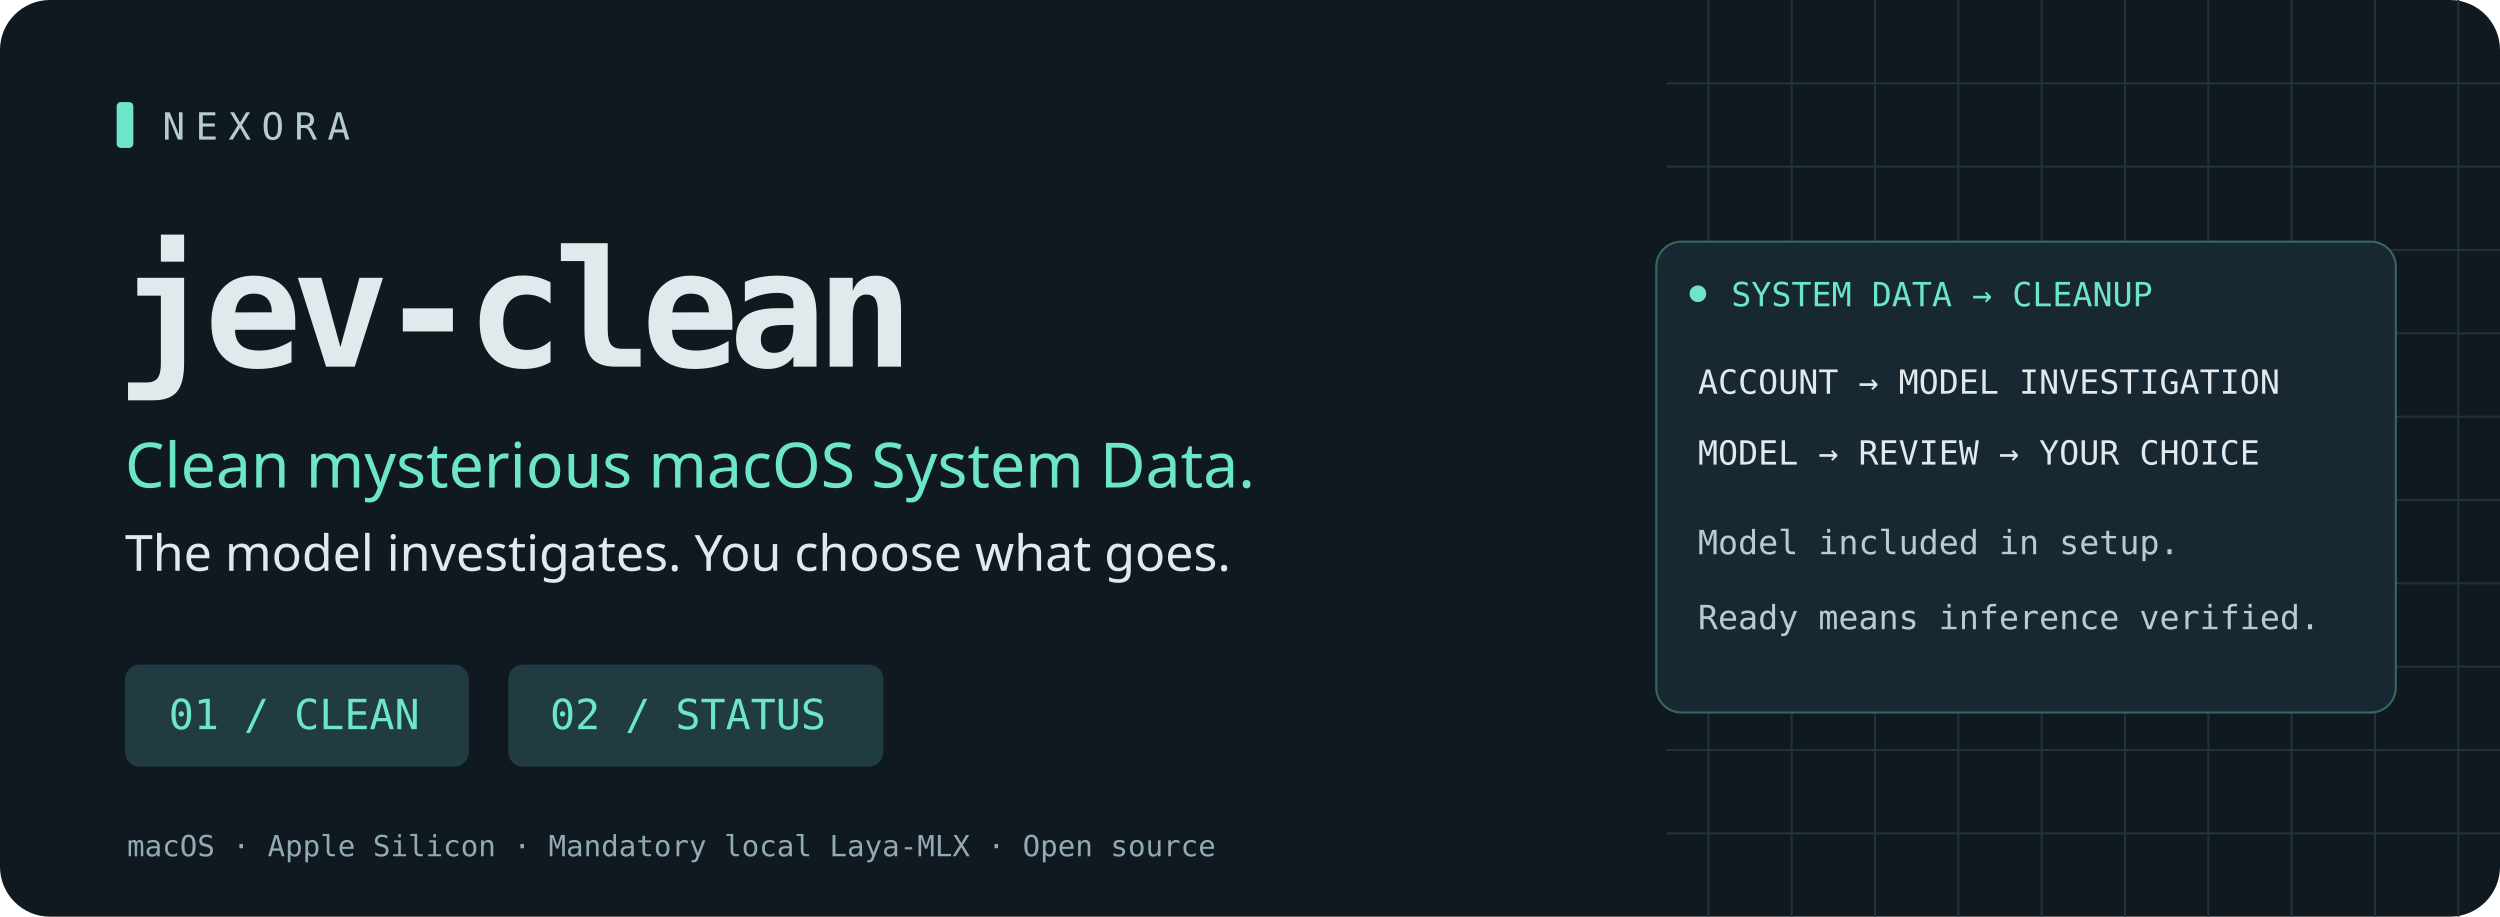
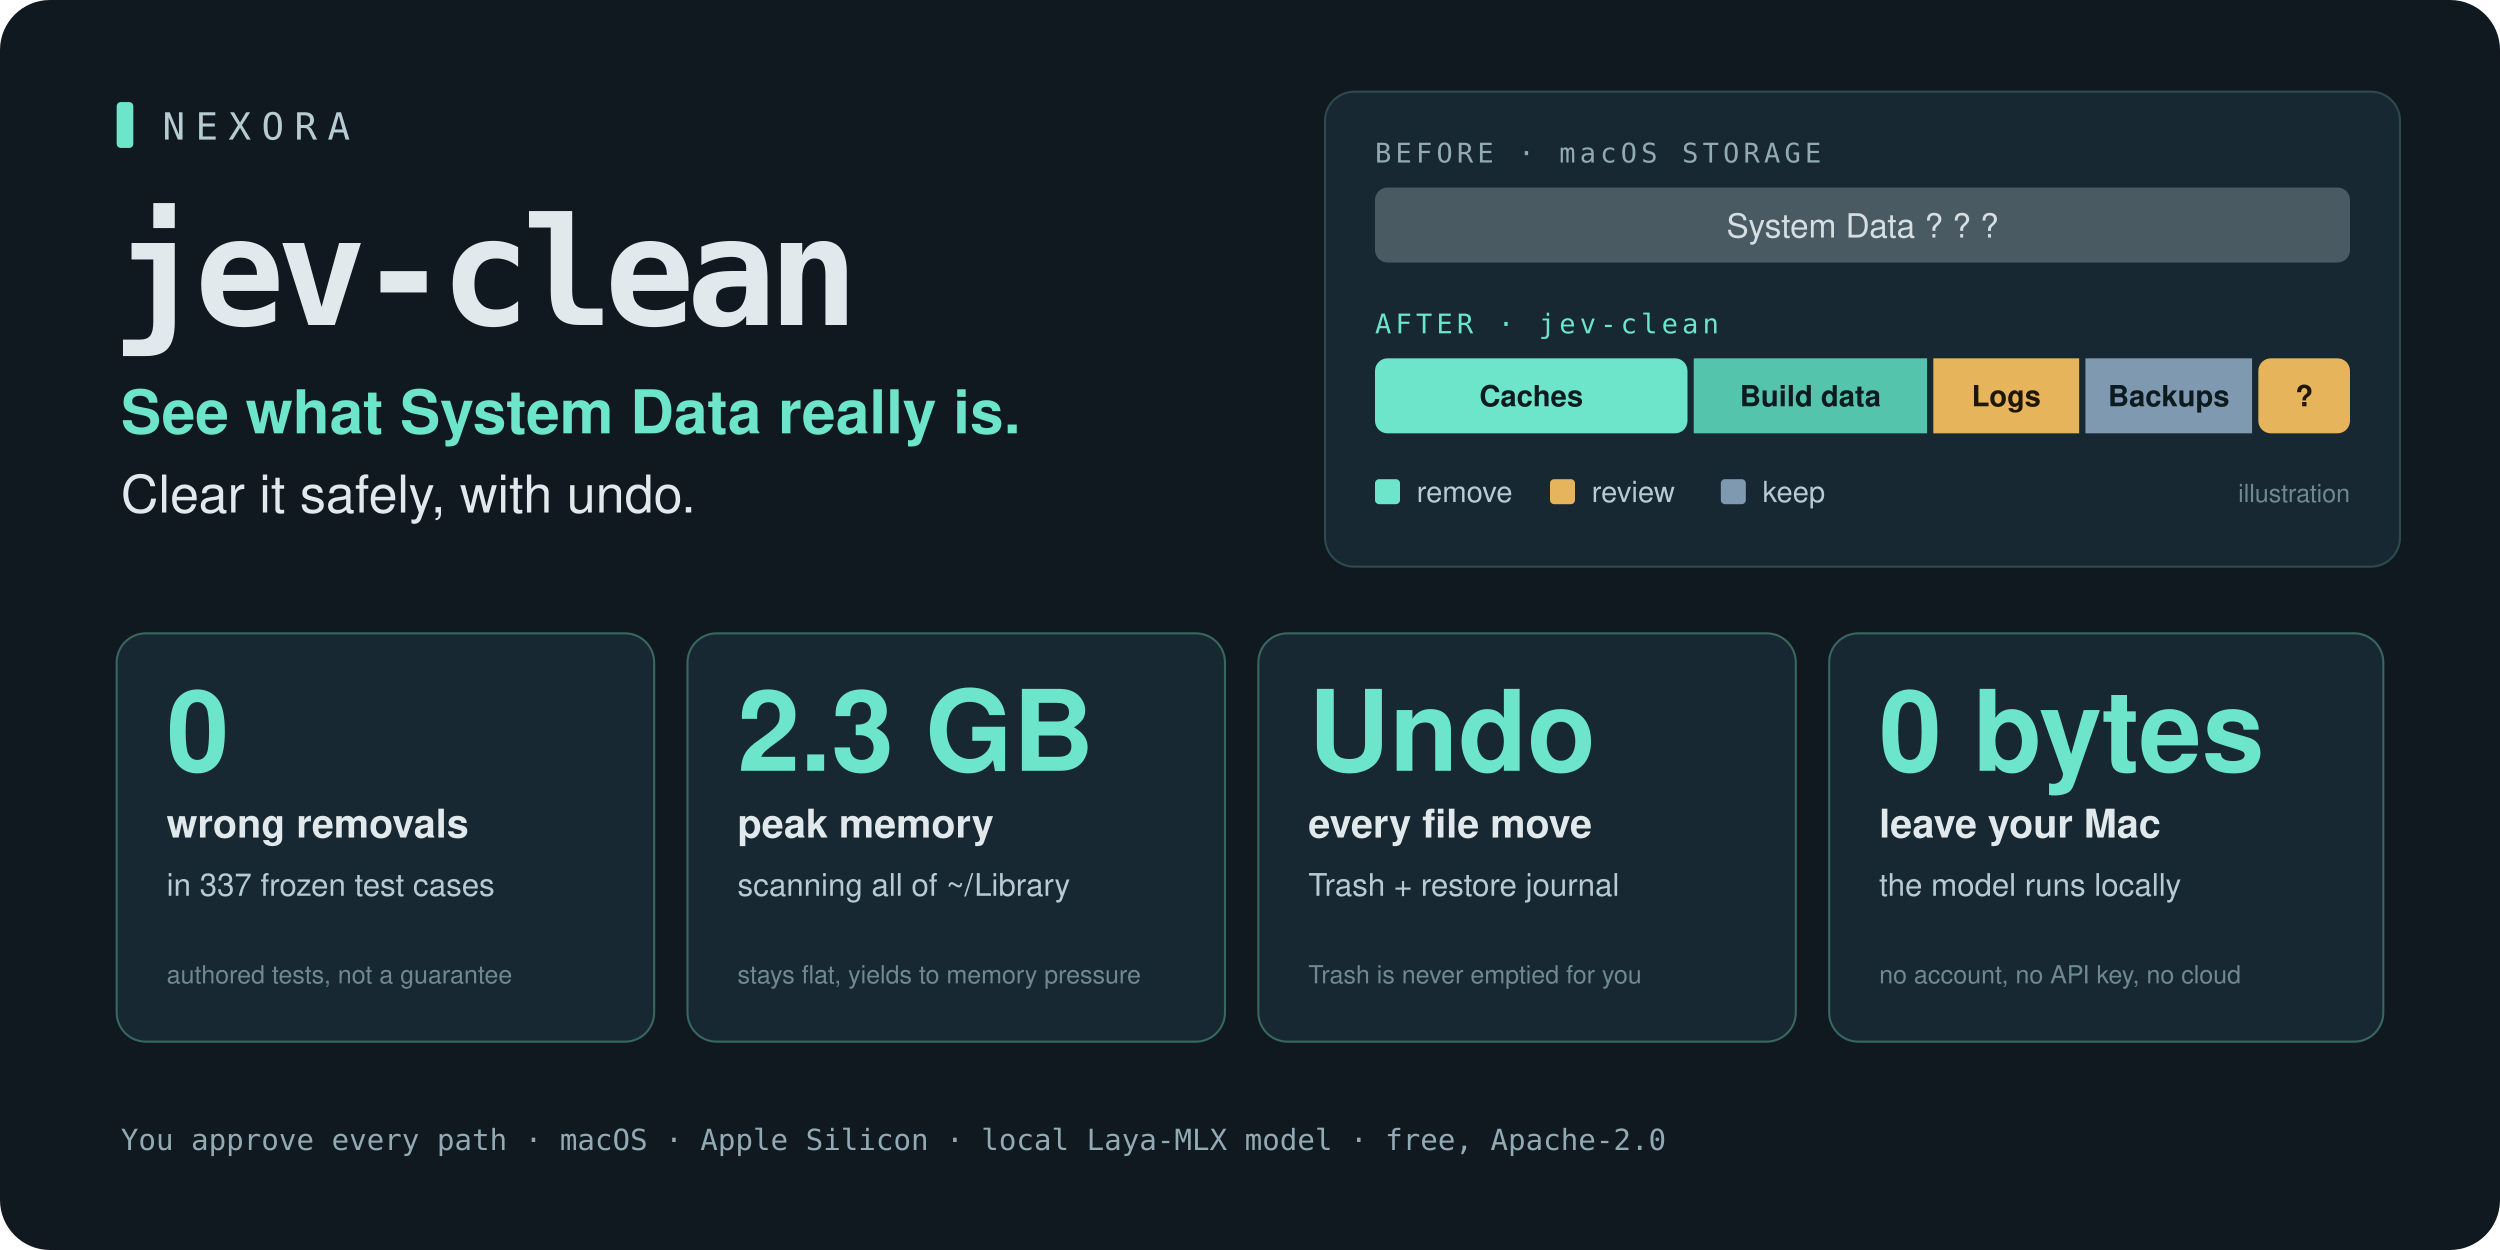
- <svg xmlns="http://www.w3.org/2000/svg" width="1200" height="440" viewBox="0 0 1200 440" role="img" aria-labelledby="title desc">
-   <rect width="1200" height="440" rx="24" fill="#101820" />
-   <path d="M820 0V440M860 0V440M900 0V440M940 0V440M980 0V440M1020 0V440M1060 0V440M1100 0V440M1140 0V440M1180 0V440M800 40H1200M800 80H1200M800 120H1200M800 160H1200M800 200H1200M800 240H1200M800 280H1200M800 320H1200M800 360H1200M800 400H1200" stroke="#20323b" />
+ <svg xmlns="http://www.w3.org/2000/svg" width="1200" height="600" viewBox="0 0 1200 600" role="img" aria-labelledby="title desc">
+   <defs>
+     <style>
+       .sans { font-family: -apple-system, BlinkMacSystemFont, "Segoe UI", Helvetica, Arial, sans-serif; }
+       .mono { font-family: ui-monospace, SFMono-Regular, Menlo, Consolas, monospace; }
+     </style>
+   </defs>
+   <rect width="1200" height="600" rx="24" fill="#101820" />
  <rect x="56" y="49" width="8" height="22" rx="2" fill="#6ce5ca" />
-   <text x="78" y="67" fill="#b7cbd2" font-family="monospace" font-size="18" letter-spacing="5">NEXORA</text>
-   <text x="56" y="176" fill="#e1e9ec" font-family="monospace" font-size="78" font-weight="bold" letter-spacing="-5">jev-clean</text>
-   <text x="60" y="234" fill="#6ce5ca" font-family="sans-serif" font-size="30">Clean mysterious macOS System Data.</text>
-   <text x="60" y="274" fill="#e1e9ec" font-family="sans-serif" font-size="24">The model investigates. You choose what goes.</text>
-   <rect x="60" y="319" width="165" height="49" rx="7" fill="#203c42" />
-   <text x="81" y="350" fill="#6ce5ca" font-family="monospace" font-size="20">01 / CLEAN</text>
-   <rect x="244" y="319" width="180" height="49" rx="7" fill="#203c42" />
-   <text x="264" y="350" fill="#6ce5ca" font-family="monospace" font-size="20">02 / STATUS</text>
-   <g font-family="monospace" font-size="16">
-     <rect x="795" y="116" width="355" height="226" rx="12" fill="#172832" stroke="#37675f" />
-     <circle cx="815" cy="141" r="4" fill="#6ce5ca" />
-     <text x="831" y="147" fill="#6ce5ca">SYSTEM DATA → CLEANUP</text>
-     <text x="815" y="189" fill="#e1e9ec">ACCOUNT → MODEL INVESTIGATION</text>
-     <text x="815" y="223" fill="#e1e9ec">MODEL → REVIEW → YOUR CHOICE</text>
-     <text x="815" y="266" fill="#b7cbd2">Model included in setup.</text>
-     <text x="815" y="302" fill="#b7cbd2">Ready means inference verified.</text>
+   <text x="78" y="67" class="mono" fill="#b7cbd2" font-size="18" letter-spacing="5">NEXORA</text>
+   <text x="54" y="156" class="mono" fill="#e1e9ec" font-size="72" font-weight="bold" letter-spacing="-4">jev-clean</text>
+   <text x="58" y="208" class="sans" fill="#6ce5ca" font-size="29" font-weight="600">See what System Data really is.</text>
+   <text x="58" y="246" class="sans" fill="#e1e9ec" font-size="25">Clear it safely, with undo.</text>
+   <g class="sans">
+     <rect x="636" y="44" width="516" height="228" rx="14" fill="#172832" stroke="#2c4a50" />
+     <text x="660" y="78" class="mono" fill="#92aab4" font-size="13" letter-spacing="2">BEFORE · macOS STORAGE</text>
+     <rect x="660" y="90" width="468" height="36" rx="6" fill="#4a5a62" />
+     <text x="894" y="114" fill="#d5dee2" font-size="16" text-anchor="middle">System Data  ?  ?  ?</text>
+     <text x="660" y="160" class="mono" fill="#6ce5ca" font-size="13" letter-spacing="2">AFTER · jev-clean</text>
+     <rect x="660" y="172" width="150" height="36" rx="6" fill="#6ce5ca" />
+     <text x="735" y="195" fill="#0d1a1f" font-size="14" font-weight="600" text-anchor="middle">Caches</text>
+     <rect x="813" y="172" width="112" height="36" fill="#55c4ac" />
+     <text x="869" y="195" fill="#0d1a1f" font-size="14" font-weight="600" text-anchor="middle">Build data</text>
+     <rect x="928" y="172" width="70" height="36" fill="#e6b45a" />
+     <text x="963" y="195" fill="#1f1606" font-size="14" font-weight="600" text-anchor="middle">Logs</text>
+     <rect x="1001" y="172" width="80" height="36" fill="#7f9ab0" />
+     <text x="1041" y="195" fill="#0d1a1f" font-size="14" font-weight="600" text-anchor="middle">Backups</text>
+     <rect x="1084" y="172" width="44" height="36" rx="6" fill="#e6b45a" />
+     <text x="1106" y="195" fill="#1f1606" font-size="14" font-weight="600" text-anchor="middle">?</text>
+     <rect x="660" y="230" width="12" height="12" rx="2" fill="#6ce5ca" />
+     <text x="680" y="241" fill="#b7cbd2" font-size="14">remove</text>
+     <rect x="744" y="230" width="12" height="12" rx="2" fill="#e6b45a" />
+     <text x="764" y="241" fill="#b7cbd2" font-size="14">review</text>
+     <rect x="826" y="230" width="12" height="12" rx="2" fill="#7f9ab0" />
+     <text x="846" y="241" fill="#b7cbd2" font-size="14">keep</text>
+     <text x="1128" y="241" fill="#6f8892" font-size="12" text-anchor="end">illustration</text>
  </g>
-   <text x="61" y="411" fill="#92aab4" font-family="monospace" font-size="14">macOS · Apple Silicon · Mandatory local Laya-MLX · Open source</text>
+   <g class="sans">
+     <rect x="56" y="304" width="258" height="196" rx="14" fill="#172832" stroke="#37675f" />
+     <text x="80" y="370" fill="#6ce5ca" font-size="54" font-weight="700">0</text>
+     <text x="80" y="402" fill="#e1e9ec" font-size="19" font-weight="600">wrong removals</text>
+     <text x="80" y="430" fill="#b7cbd2" font-size="15">in 337 frozen test cases</text>
+     <text x="80" y="472" fill="#6f8892" font-size="12">authored tests, not a guarantee</text>
+     <rect x="330" y="304" width="258" height="196" rx="14" fill="#172832" stroke="#37675f" />
+     <text x="354" y="370" fill="#6ce5ca" font-size="54" font-weight="700">2.3 GB</text>
+     <text x="354" y="402" fill="#e1e9ec" font-size="19" font-weight="600">peak memory</text>
+     <text x="354" y="430" fill="#b7cbd2" font-size="15">scanning all of ~/Library</text>
+     <text x="354" y="472" fill="#6f8892" font-size="12">stays flat, yields to memory pressure</text>
+     <rect x="604" y="304" width="258" height="196" rx="14" fill="#172832" stroke="#37675f" />
+     <text x="628" y="370" fill="#6ce5ca" font-size="54" font-weight="700">Undo</text>
+     <text x="628" y="402" fill="#e1e9ec" font-size="19" font-weight="600">every file move</text>
+     <text x="628" y="430" fill="#b7cbd2" font-size="15">Trash + restore journal</text>
+     <text x="628" y="472" fill="#6f8892" font-size="12">Trash is never emptied for you</text>
+     <rect x="878" y="304" width="266" height="196" rx="14" fill="#172832" stroke="#37675f" />
+     <text x="902" y="370" fill="#6ce5ca" font-size="54" font-weight="700">0 bytes</text>
+     <text x="902" y="402" fill="#e1e9ec" font-size="19" font-weight="600">leave your Mac</text>
+     <text x="902" y="430" fill="#b7cbd2" font-size="15">the model runs locally</text>
+     <text x="902" y="472" fill="#6f8892" font-size="12">no account, no API key, no cloud</text>
+   </g>
+   <text x="58" y="552" class="mono" fill="#92aab4" font-size="14">You approve every path · macOS · Apple Silicon · local Laya-MLX model · free, Apache-2.0</text>
</svg>
